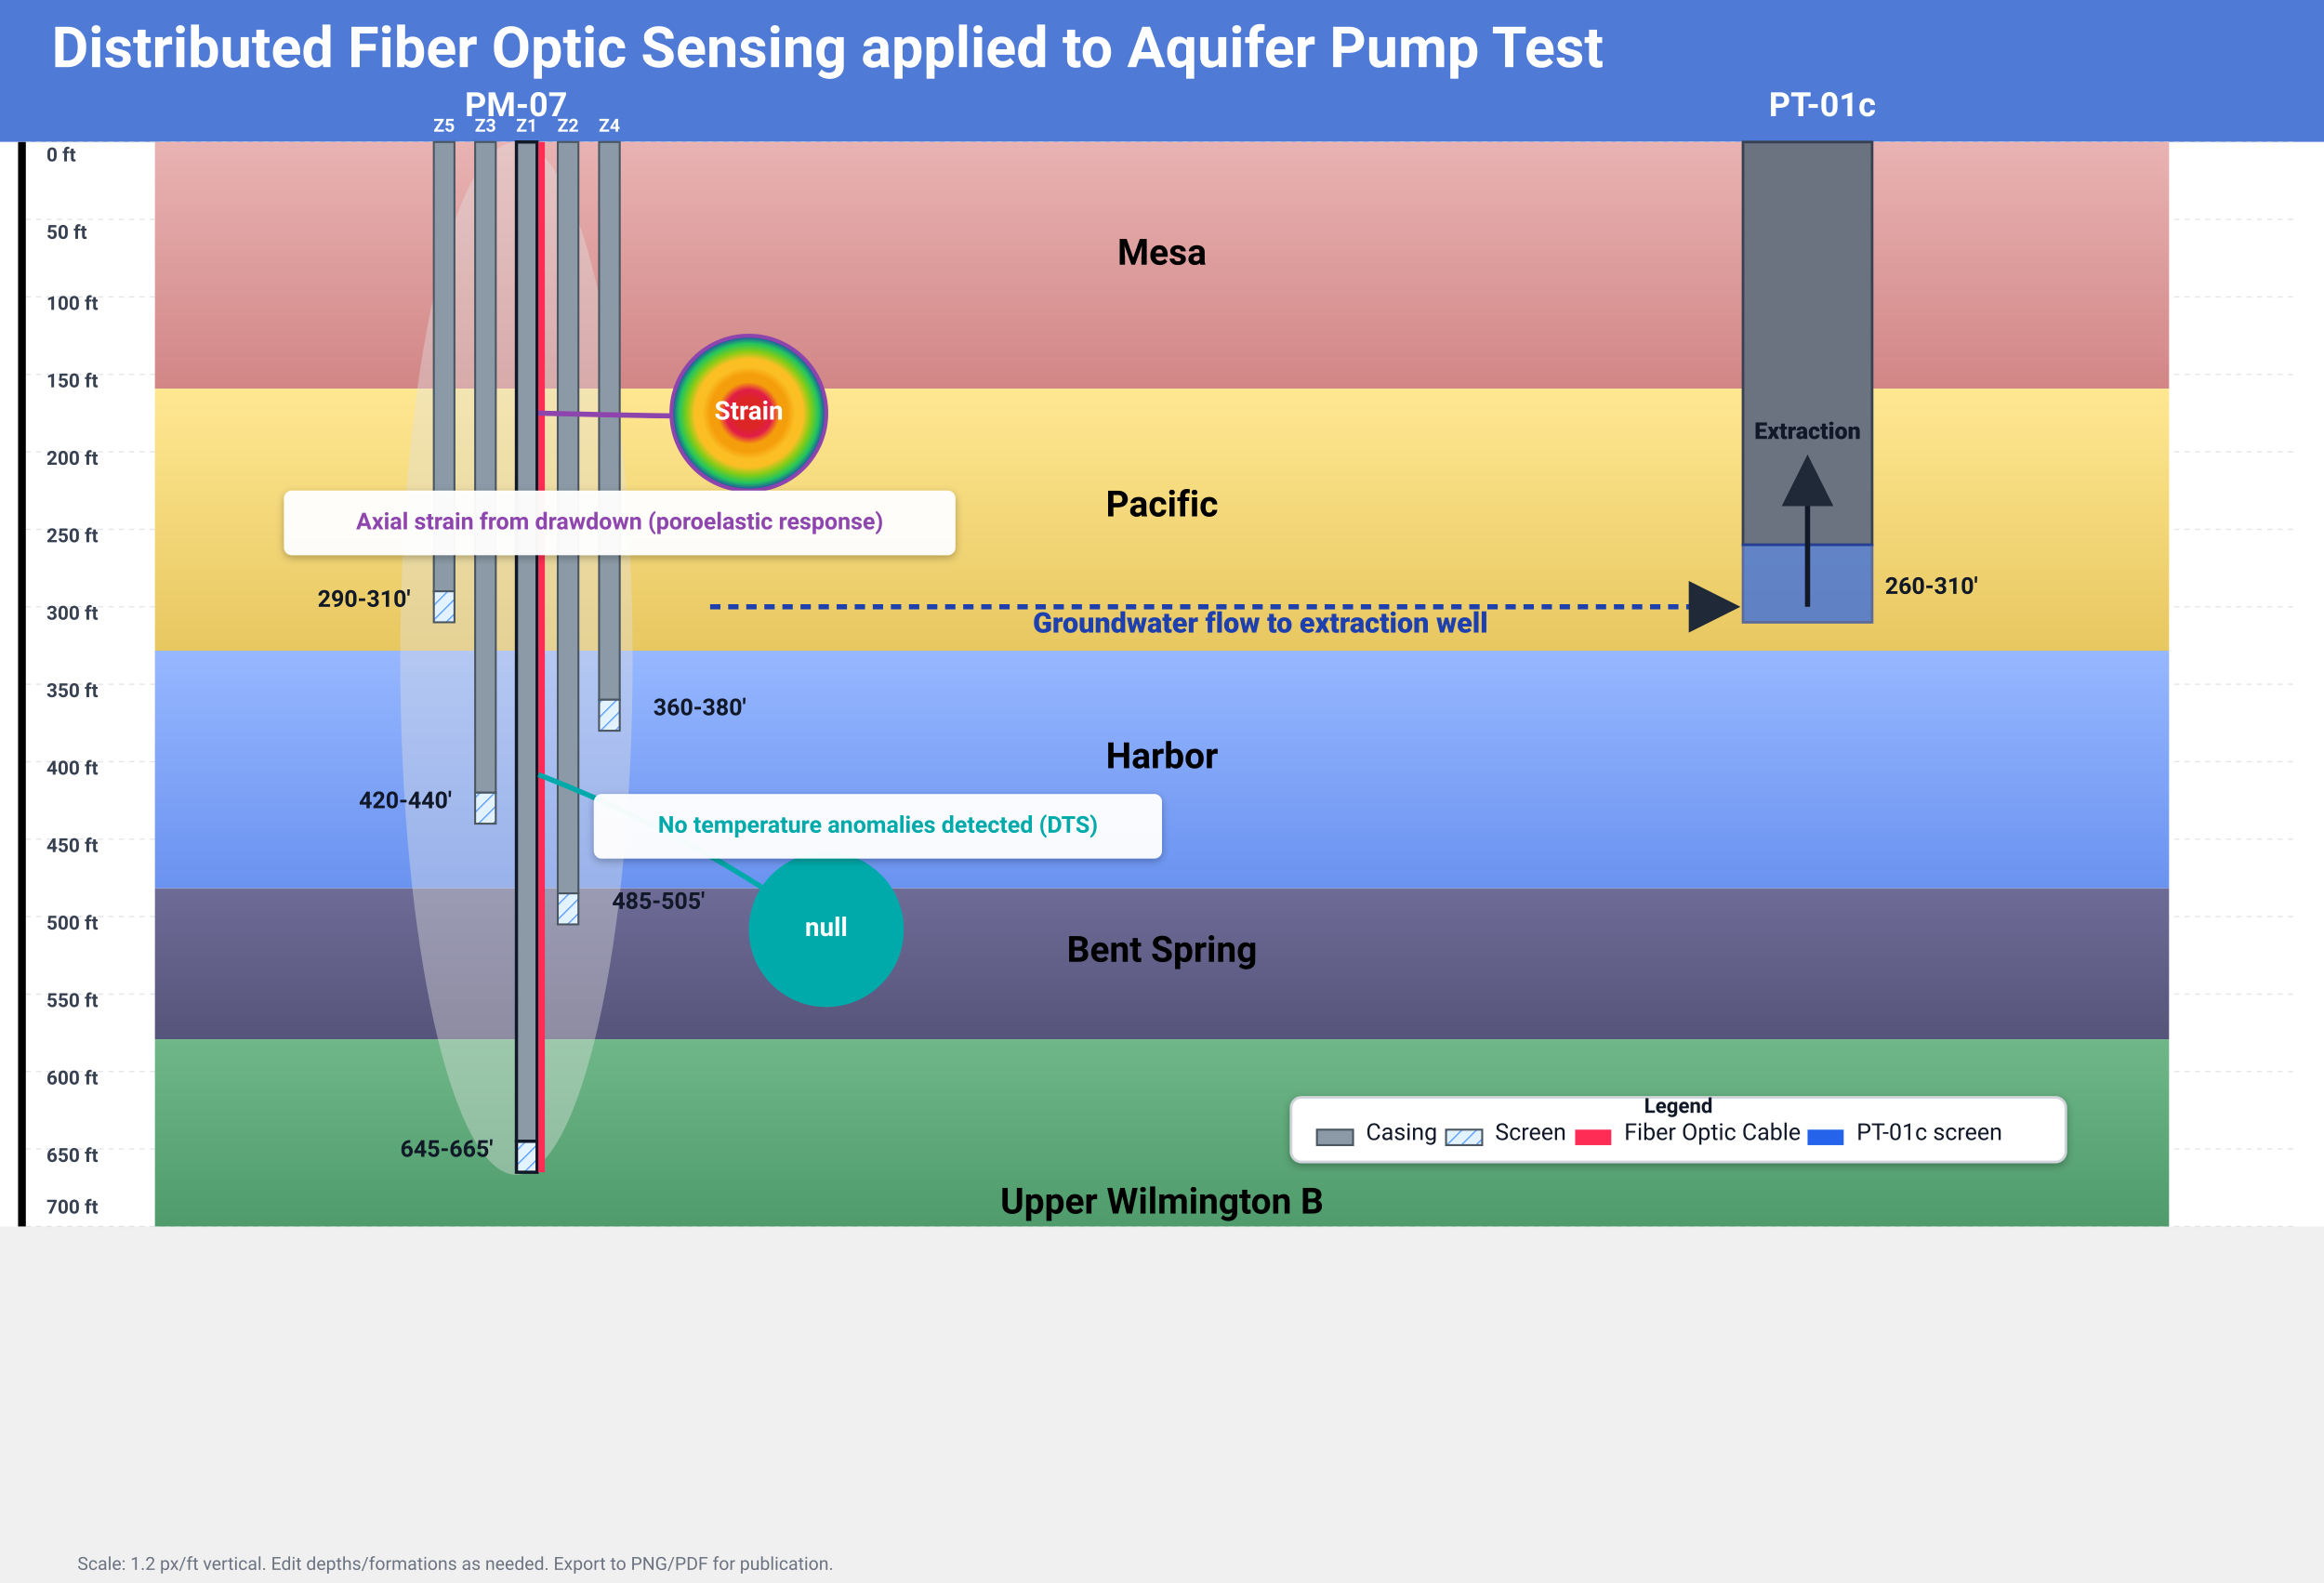
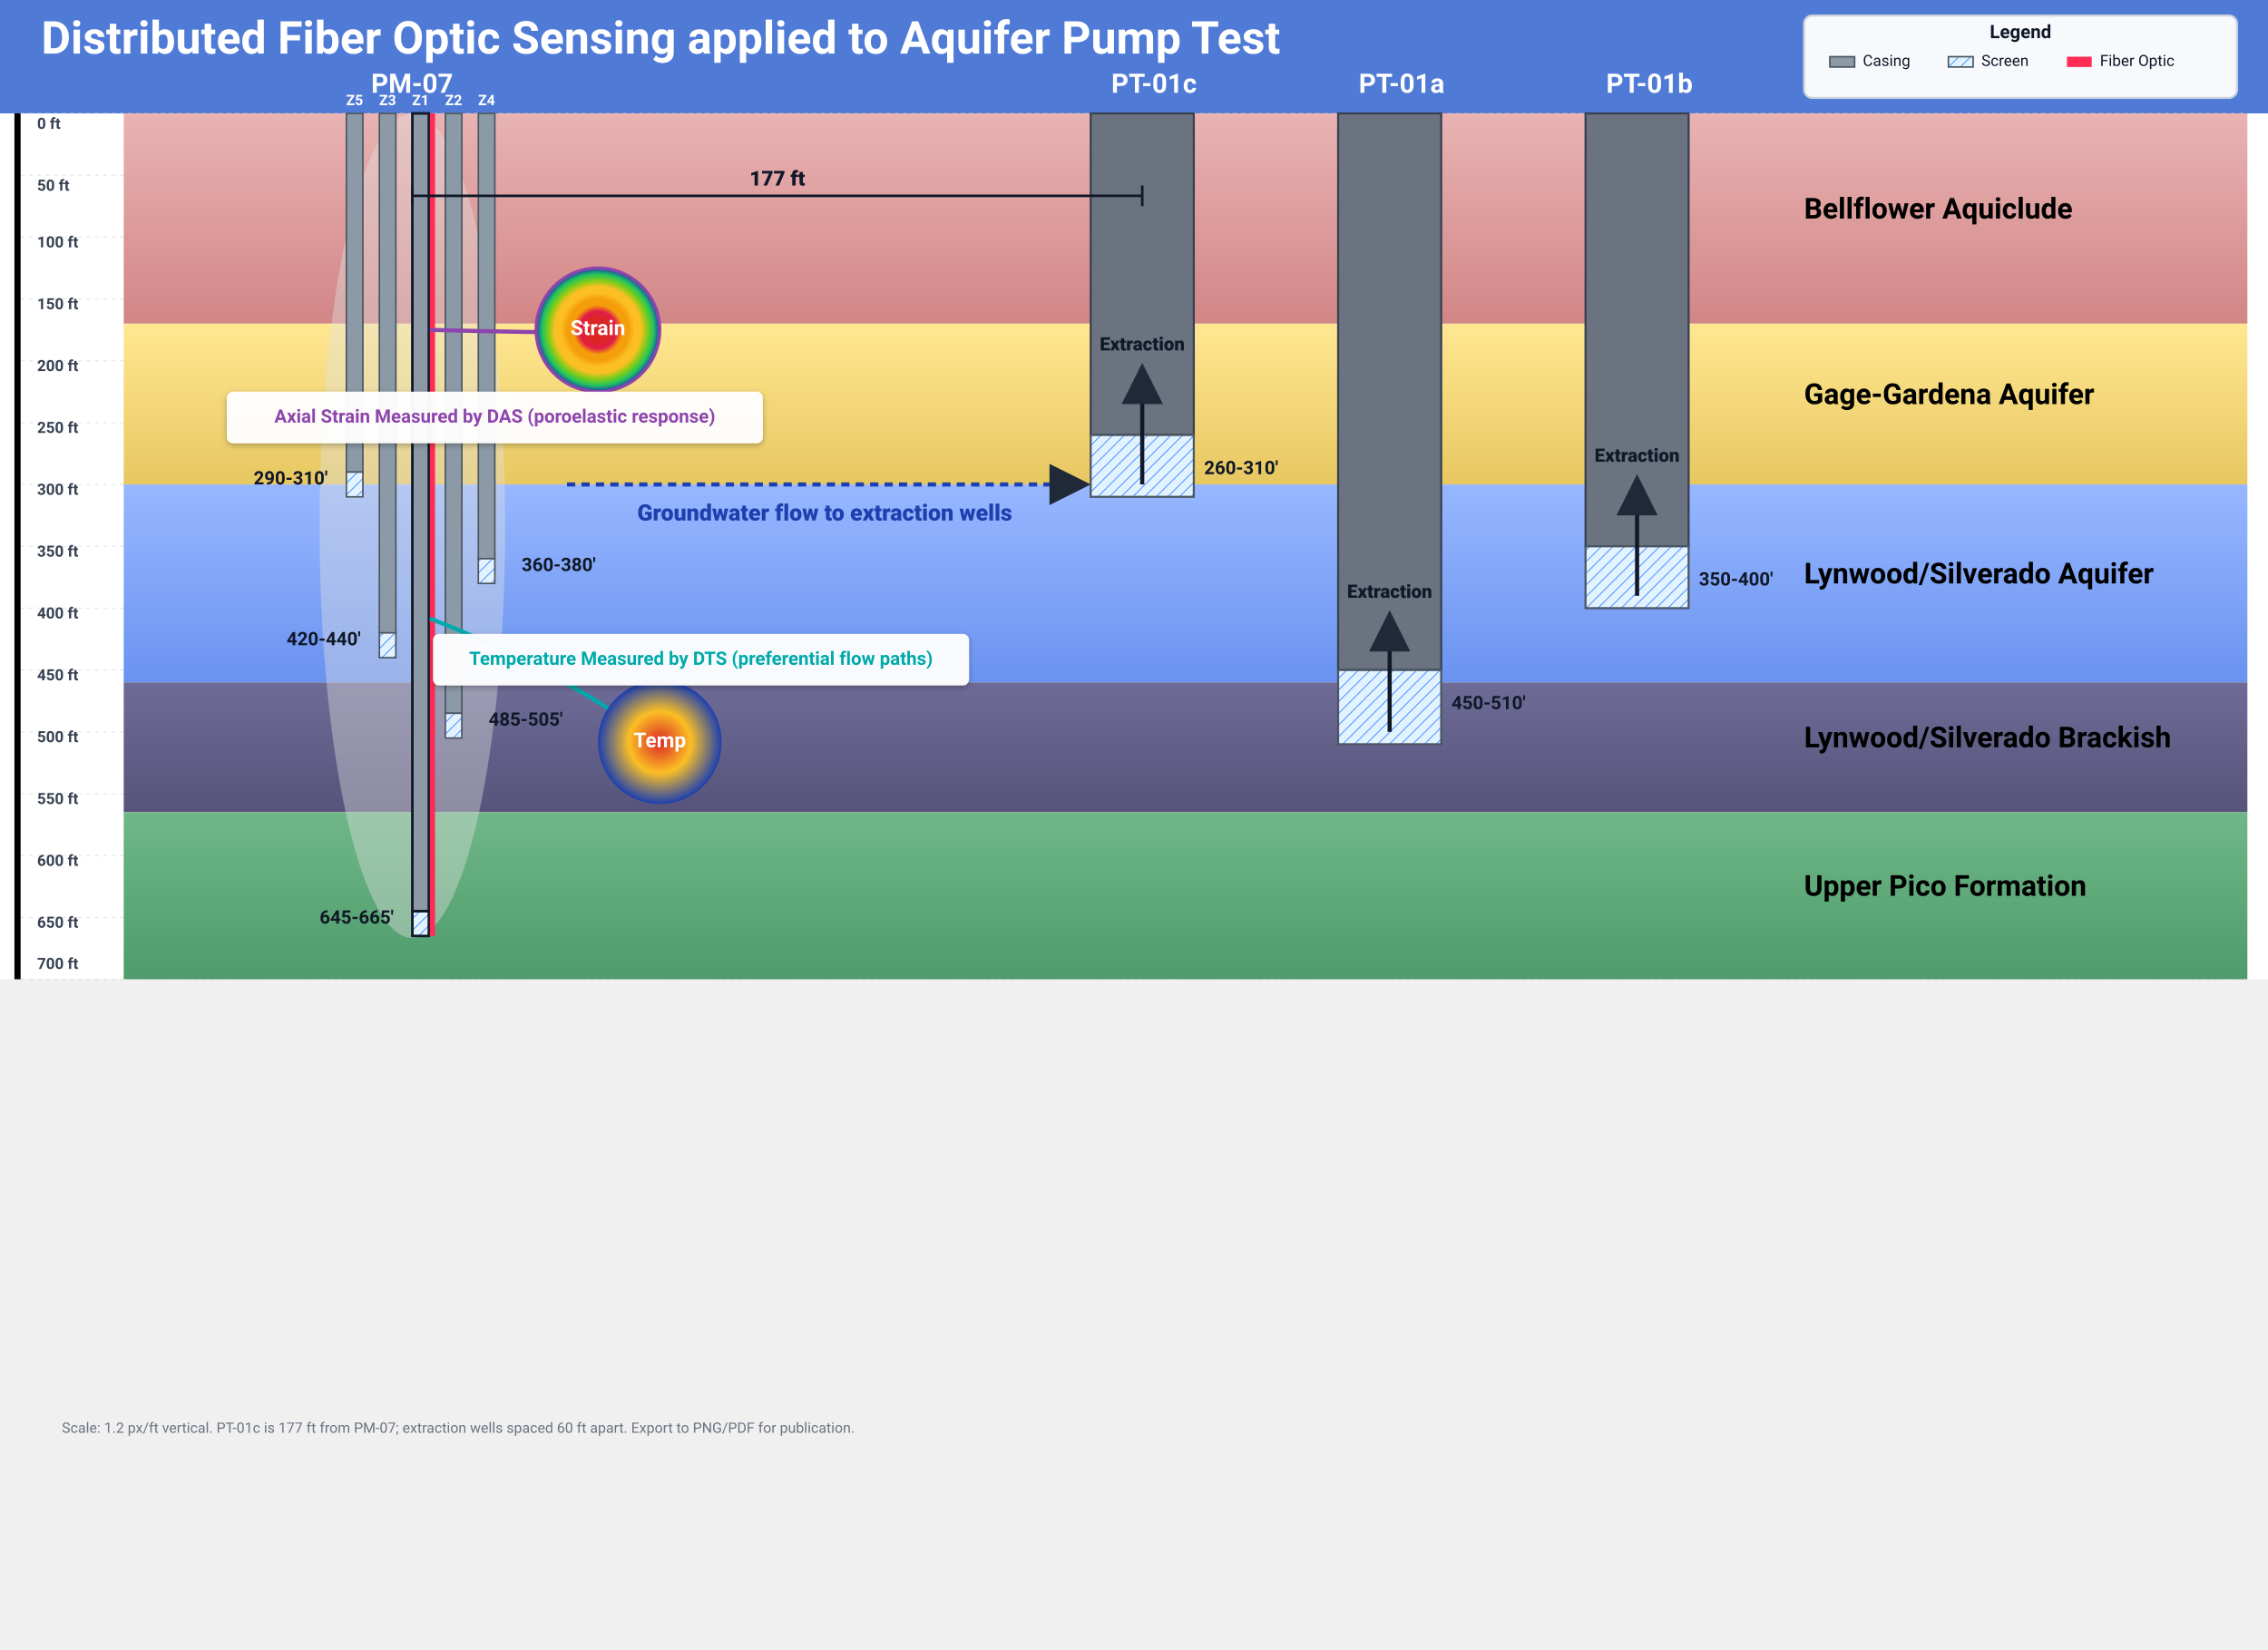
- <svg xmlns="http://www.w3.org/2000/svg" viewBox="0 0 1800 1226" width="1800" height="1226">
+ <svg xmlns="http://www.w3.org/2000/svg" viewBox="0 0 2200 1600" width="2200" height="1600">
  <defs>
    <linearGradient id="bellflower" x1="0" y1="0" x2="0" y2="1">
      <stop offset="0%" stop-color="#e9b3b3" />
      <stop offset="100%" stop-color="#d28686" />
    </linearGradient>
    <linearGradient id="gage" x1="0" y1="0" x2="0" y2="1">
      <stop offset="0%" stop-color="#ffe792" />
      <stop offset="100%" stop-color="#e7c760" />
    </linearGradient>
    <linearGradient id="lynwood" x1="0" y1="0" x2="0" y2="1">
      <stop offset="0%" stop-color="#97b7ff" />
      <stop offset="100%" stop-color="#6a93f0" />
    </linearGradient>
    <linearGradient id="brackish" x1="0" y1="0" x2="0" y2="1">
      <stop offset="0%" stop-color="#6e6c97" />
      <stop offset="100%" stop-color="#56547a" />
    </linearGradient>
    <linearGradient id="lsp" x1="0" y1="0" x2="0" y2="1">
      <stop offset="0%" stop-color="#6fb788" />
      <stop offset="100%" stop-color="#4f9b6b" />
    </linearGradient>
    <pattern id="screen-hatch" patternUnits="userSpaceOnUse" width="8" height="8" patternTransform="rotate(45)">
      <rect width="8" height="8" fill="#e3f2ff" />
      <path d="M0 0 L0 8" stroke="#5b9fff" stroke-width="2" />
    </pattern>
    <marker id="arrow" markerWidth="10" markerHeight="10" refX="8" refY="5" orient="auto" markerUnits="strokeWidth">
      <path d="M0,0 L10,5 L0,10 Z" fill="#1f2937" />
    </marker>
    <filter id="shadow" x="-20%" y="-20%" width="140%" height="140%">
      <feDropShadow dx="0" dy="2" stdDeviation="3" flood-color="#000" flood-opacity="0.3" />
    </filter>
  </defs>
-   <rect x="0" y="0" width="1800" height="110" fill="#4f7bd6" />
+   <rect x="0" y="0" width="2200" height="110" fill="#4f7bd6" />
  <text x="40" y="52" fill="#ffffff" font-size="44" font-family="Segoe UI, Roboto, Helvetica, Arial, sans-serif" font-weight="700">Distributed Fiber Optic Sensing applied to Aquifer Pump Test</text>
  <g id="grid" transform="translate(0,110)" font-family="Segoe UI, Roboto, Helvetica, Arial, sans-serif">
-     <rect x="0" y="0" width="1800" height="840" fill="#ffffff" />
+     <rect x="0" y="0" width="2200" height="840" fill="#ffffff" />
    <g stroke="#d1d5db" stroke-dasharray="4 4" opacity="0.6">
-       <line x1="20" y1="0" x2="1780" y2="0" />
-       <line x1="20" y1="60" x2="1780" y2="60" />
-       <line x1="20" y1="120" x2="1780" y2="120" />
-       <line x1="20" y1="180" x2="1780" y2="180" />
-       <line x1="20" y1="240" x2="1780" y2="240" />
-       <line x1="20" y1="300" x2="1780" y2="300" />
-       <line x1="20" y1="360" x2="1780" y2="360" />
-       <line x1="20" y1="420" x2="1780" y2="420" />
-       <line x1="20" y1="480" x2="1780" y2="480" />
-       <line x1="20" y1="540" x2="1780" y2="540" />
-       <line x1="20" y1="600" x2="1780" y2="600" />
-       <line x1="20" y1="660" x2="1780" y2="660" />
-       <line x1="20" y1="720" x2="1780" y2="720" />
-       <line x1="20" y1="780" x2="1780" y2="780" />
-       <line x1="20" y1="840" x2="1780" y2="840" />
+       <line x1="20" y1="0" x2="2180" y2="0" />
+       <line x1="20" y1="60" x2="2180" y2="60" />
+       <line x1="20" y1="120" x2="2180" y2="120" />
+       <line x1="20" y1="180" x2="2180" y2="180" />
+       <line x1="20" y1="240" x2="2180" y2="240" />
+       <line x1="20" y1="300" x2="2180" y2="300" />
+       <line x1="20" y1="360" x2="2180" y2="360" />
+       <line x1="20" y1="420" x2="2180" y2="420" />
+       <line x1="20" y1="480" x2="2180" y2="480" />
+       <line x1="20" y1="540" x2="2180" y2="540" />
+       <line x1="20" y1="600" x2="2180" y2="600" />
+       <line x1="20" y1="660" x2="2180" y2="660" />
+       <line x1="20" y1="720" x2="2180" y2="720" />
+       <line x1="20" y1="780" x2="2180" y2="780" />
+       <line x1="20" y1="840" x2="2180" y2="840" />
    </g>
    <g id="depth-axis" transform="translate(20,0)" fill="#374151" font-size="15" font-weight="600">
      <rect x="-6" y="0" width="6" height="840" fill="#000000" />
      <text x="16" y="15">0 ft</text>
      <text x="16" y="75">50 ft</text>
      <text x="16" y="130">100 ft</text>
      <text x="16" y="190">150 ft</text>
      <text x="16" y="250">200 ft</text>
      <text x="16" y="310">250 ft</text>
      <text x="16" y="370">300 ft</text>
      <text x="16" y="430">350 ft</text>
      <text x="16" y="490">400 ft</text>
      <text x="16" y="550">450 ft</text>
      <text x="16" y="610">500 ft</text>
      <text x="16" y="670">550 ft</text>
      <text x="16" y="730">600 ft</text>
      <text x="16" y="790">650 ft</text>
      <text x="16" y="830">700 ft</text>
    </g>
  </g>
  <g id="formations" transform="translate(0,110)" font-family="Segoe UI, Roboto, Helvetica, Arial, sans-serif" font-size="20" font-weight="600">
-     <rect x="120" y="0" width="1560" height="191" fill="url(#bellflower)" />
-     <rect x="120" y="191" width="1560" height="203" fill="url(#gage)" />
-     <rect x="120" y="394" width="1560" height="184" fill="url(#lynwood)" />
-     <rect x="120" y="578" width="1560" height="117" fill="url(#brackish)" />
-     <rect x="120" y="695" width="1560" height="145" fill="url(#lsp)" />
-     <g fill="#000000" font-size="28" font-weight="700" text-anchor="middle">
-       <text x="900" y="95">Mesa</text>
-       <text x="900" y="290">Pacific</text>
-       <text x="900" y="485">Harbor</text>
-       <text x="900" y="635" fill="#000000">Bent Spring</text>
-       <text x="900" y="830" fill="#000000">Upper Wilmington B</text>
+     <rect x="120" y="0" width="2060" height="204" fill="url(#bellflower)" />
+     <rect x="120" y="204" width="2060" height="156" fill="url(#gage)" />
+     <rect x="120" y="360" width="2060" height="192" fill="url(#lynwood)" />
+     <rect x="120" y="552" width="2060" height="126" fill="url(#brackish)" />
+     <rect x="120" y="678" width="2060" height="162" fill="url(#lsp)" />
+     <g fill="#000000" font-size="28" font-weight="700" text-anchor="start">
+       <text x="1750" y="102">Bellflower Aquiclude</text>
+       <text x="1750" y="282">Gage-Gardena Aquifer</text>
+       <text x="1750" y="456">Lynwood/Silverado Aquifer</text>
+       <text x="1750" y="615" fill="#000000">Lynwood/Silverado Brackish</text>
+       <text x="1750" y="759" fill="#000000">Upper Pico Formation</text>
    </g>
  </g>
  <g id="PM-07" transform="translate(400,110)" font-family="Segoe UI, Roboto, Helvetica, Arial, sans-serif">
    <text x="-40" y="-20" font-size="26" font-weight="700" fill="#ffffff">PM-07</text>
    <ellipse cx="0" cy="400" rx="90" ry="400" fill="#e0e0e0" opacity="0.4" />
    <g id="zone5">
      <rect x="-64" y="0" width="16" height="348" fill="#8b9aa6" stroke="#4a5661" stroke-width="1.5" />
      <rect x="-64" y="348" width="16" height="24" fill="url(#screen-hatch)" stroke="#4a5661" stroke-width="1.5" />
      <text x="-56" y="-8" font-size="14" font-weight="700" fill="#ffffff" text-anchor="middle">Z5</text>
      <text x="-154" y="360" font-size="18" font-weight="700" fill="#111827">290-310'</text>
    </g>
    <g id="zone3">
      <rect x="-32" y="0" width="16" height="504" fill="#8b9aa6" stroke="#4a5661" stroke-width="1.5" />
      <rect x="-32" y="504" width="16" height="24" fill="url(#screen-hatch)" stroke="#4a5661" stroke-width="1.5" />
      <text x="-24" y="-8" font-size="14" font-weight="700" fill="#ffffff" text-anchor="middle">Z3</text>
      <text x="-122" y="516" font-size="18" font-weight="700" fill="#111827">420-440'</text>
    </g>
    <g id="zone1">
      <rect x="0" y="0" width="16" height="774" fill="#8b9aa6" stroke="#111827" stroke-width="2.5" />
      <rect x="0" y="774" width="16" height="24" fill="url(#screen-hatch)" stroke="#111827" stroke-width="2.5" />
      <rect x="17" y="0" width="5" height="798" fill="#ff2c55" />
      <text x="8" y="-8" font-size="14" font-weight="700" fill="#ffffff" text-anchor="middle">Z1</text>
      <text x="-90" y="786" font-size="18" font-weight="700" fill="#111827">645-665'</text>
    </g>
    <g id="zone2">
      <rect x="32" y="0" width="16" height="582" fill="#8b9aa6" stroke="#4a5661" stroke-width="1.5" />
      <rect x="32" y="582" width="16" height="24" fill="url(#screen-hatch)" stroke="#4a5661" stroke-width="1.5" />
      <text x="40" y="-8" font-size="14" font-weight="700" fill="#ffffff" text-anchor="middle">Z2</text>
      <text x="74" y="594" font-size="18" font-weight="700" fill="#111827">485-505'</text>
    </g>
    <g id="zone4">
      <rect x="64" y="0" width="16" height="432" fill="#8b9aa6" stroke="#4a5661" stroke-width="1.5" />
      <rect x="64" y="432" width="16" height="24" fill="url(#screen-hatch)" stroke="#4a5661" stroke-width="1.5" />
      <text x="72" y="-8" font-size="14" font-weight="700" fill="#ffffff" text-anchor="middle">Z4</text>
      <text x="106" y="444" font-size="18" font-weight="700" fill="#111827">360-380'</text>
    </g>
  </g>
-   <g id="PT-01c" transform="translate(1400,110)" font-family="Segoe UI, Roboto, Helvetica, Arial, sans-serif">
+   <g id="PT-01c" transform="translate(1108,110)" font-family="Segoe UI, Roboto, Helvetica, Arial, sans-serif">
    <text x="-30" y="-20" font-size="26" font-weight="700" fill="#ffffff">PT-01c</text>
    <rect x="-50" y="0" width="100" height="312" fill="#6b7280" stroke="#374151" stroke-width="2" />
-     <rect x="-50" y="312" width="100" height="60" fill="#2563eb" opacity="0.7" stroke="#1e40af" stroke-width="2" />
+     <rect x="-50" y="312" width="100" height="60" fill="url(#screen-hatch)" stroke="#4a5661" stroke-width="2" />
    <text x="60" y="350" font-size="18" font-weight="700" fill="#111827">260-310'</text>
    <path d="M0,360 L0,250" stroke="#111827" stroke-width="4" marker-end="url(#arrow)" />
    <text x="0" y="230" font-size="18" fill="#111827" font-weight="900" text-anchor="middle">Extraction</text>
  </g>
+   <g id="PT-01a" transform="translate(1348,110)" font-family="Segoe UI, Roboto, Helvetica, Arial, sans-serif">
+     <text x="-30" y="-20" font-size="26" font-weight="700" fill="#ffffff">PT-01a</text>
+     <rect x="-50" y="0" width="100" height="540" fill="#6b7280" stroke="#374151" stroke-width="2" />
+     <rect x="-50" y="540" width="100" height="72" fill="url(#screen-hatch)" stroke="#4a5661" stroke-width="2" />
+     <text x="60" y="578" font-size="18" font-weight="700" fill="#111827">450-510'</text>
+     <path d="M0,600 L0,490" stroke="#111827" stroke-width="4" marker-end="url(#arrow)" />
+     <text x="0" y="470" font-size="18" fill="#111827" font-weight="900" text-anchor="middle">Extraction</text>
+   </g>
+   <g id="PT-01b" transform="translate(1588,110)" font-family="Segoe UI, Roboto, Helvetica, Arial, sans-serif">
+     <text x="-30" y="-20" font-size="26" font-weight="700" fill="#ffffff">PT-01b</text>
+     <rect x="-50" y="0" width="100" height="420" fill="#6b7280" stroke="#374151" stroke-width="2" />
+     <rect x="-50" y="420" width="100" height="60" fill="url(#screen-hatch)" stroke="#4a5661" stroke-width="2" />
+     <text x="60" y="458" font-size="18" font-weight="700" fill="#111827">350-400'</text>
+     <path d="M0,468 L0,358" stroke="#111827" stroke-width="4" marker-end="url(#arrow)" />
+     <text x="0" y="338" font-size="18" fill="#111827" font-weight="900" text-anchor="middle">Extraction</text>
+   </g>
+   <g id="distance-annotation" transform="translate(0,110)" font-family="Segoe UI, Roboto, Helvetica, Arial, sans-serif">
+     <line x1="400" y1="80" x2="1108" y2="80" stroke="#111827" stroke-width="2.5" />
+     <line x1="400" y1="70" x2="400" y2="90" stroke="#111827" stroke-width="2.5" />
+     <line x1="1108" y1="70" x2="1108" y2="90" stroke="#111827" stroke-width="2.5" />
+     <text x="754" y="70" font-size="20" font-weight="800" fill="#111827" text-anchor="middle">177 ft</text>
+   </g>
  <g id="flow" transform="translate(0,110)">
-     <path d="M550,360 L1340,360" stroke="#1e40af" stroke-width="4" stroke-dasharray="8 6" marker-end="url(#arrow)" />
-     <text x="800" y="380" font-size="22" font-family="Segoe UI, Roboto, Helvetica, Arial, sans-serif" fill="#1e40af" font-weight="800">Groundwater flow to extraction well</text>
+     <path d="M550,360 L1050,360" stroke="#1e40af" stroke-width="4" stroke-dasharray="8 6" marker-end="url(#arrow)" />
+     <text x="800" y="395" font-size="22" font-family="Segoe UI, Roboto, Helvetica, Arial, sans-serif" fill="#1e40af" font-weight="800" text-anchor="middle">Groundwater flow to extraction wells</text>
  </g>
  <g id="callouts" font-family="Segoe UI, Roboto, Helvetica, Arial, sans-serif" font-weight="700">
    <path d="M640,720 C580,680 520,640 417,600" fill="none" stroke="#0aa" stroke-width="4" />
-     <circle cx="640" cy="720" r="60" fill="#0aa" />
-     <text x="640" y="725" font-size="20" fill="#ffffff" font-weight="700" text-anchor="middle">null</text>
+     <circle cx="640" cy="720" r="60" fill="url(#temp-gradient)" />
+     <text x="640" y="725" font-size="20" fill="#ffffff" font-weight="700" text-anchor="middle">Temp</text>
    <g filter="url(#shadow)">
-       <rect x="460" y="615" width="440" height="50" rx="6" fill="#ffffff" opacity="0.95" />
-       <text x="680" y="645" font-size="18" fill="#0aa" text-anchor="middle">No temperature anomalies detected (DTS)</text>
+       <rect x="420" y="615" width="520" height="50" rx="6" fill="#ffffff" opacity="0.95" />
+       <text x="680" y="645" font-size="18" fill="#0aa" text-anchor="middle">Temperature Measured by DTS (preferential flow paths)</text>
    </g>
    <defs>
+       <radialGradient id="temp-gradient" cx="50%" cy="50%" r="50%">
+         <stop offset="0%" style="stop-color:#dc2626;stop-opacity:1" />
+         <stop offset="50%" style="stop-color:#fbbf24;stop-opacity:1" />
+         <stop offset="100%" style="stop-color:#1e40af;stop-opacity:1" />
+       </radialGradient>
      <radialGradient id="strain-gradient" cx="50%" cy="50%" r="50%">
        <stop offset="0%" style="stop-color:#dc2626;stop-opacity:1" />
        <stop offset="20%" style="stop-color:#dc2626;stop-opacity:1" />
        <stop offset="30%" style="stop-color:#e11d48;stop-opacity:1" />
        <stop offset="40%" style="stop-color:#f59e0b;stop-opacity:1" />
        <stop offset="50%" style="stop-color:#f59e0b;stop-opacity:1" />
        <stop offset="60%" style="stop-color:#fbbf24;stop-opacity:1" />
        <stop offset="70%" style="stop-color:#fbbf24;stop-opacity:1" />
        <stop offset="80%" style="stop-color:#84cc16;stop-opacity:1" />
        <stop offset="90%" style="stop-color:#22c55e;stop-opacity:1" />
        <stop offset="100%" style="stop-color:#1e40af;stop-opacity:1" />
      </radialGradient>
    </defs>
    <path d="M580,320 C575,322 570,324 417,320" fill="none" stroke="#8e44ad" stroke-width="4" />
    <circle cx="580" cy="320" r="60" fill="url(#strain-gradient)" stroke="#8e44ad" stroke-width="3" />
    <text x="580" y="325" font-size="20" fill="#ffffff" font-weight="700" text-anchor="middle">Strain</text>
    <g filter="url(#shadow)">
      <rect x="220" y="380" width="520" height="50" rx="6" fill="#ffffff" opacity="0.95" />
-       <text x="480" y="410" font-size="18" fill="#8e44ad" text-anchor="middle">Axial strain from drawdown (poroelastic response)</text>
-     </g>
-   </g>
-   <g id="legend" transform="translate(1000,850)" font-family="Segoe UI, Roboto, Helvetica, Arial, sans-serif">
-     <rect x="0" y="0" width="600" height="50" rx="8" fill="#ffffff" stroke="#d1d5db" stroke-width="2" filter="url(#shadow)" />
-     <text x="300" y="12" font-size="16" fill="#111827" font-weight="700" text-anchor="middle">Legend</text>
-     <g transform="translate(20,35)" font-size="18" fill="#111827">
-       <rect x="0" y="-10" width="28" height="12" fill="#8b9aa6" stroke="#4a5661" stroke-width="1.5" />
-       <text x="38" y="-2">Casing</text>
-       <rect x="100" y="-10" width="28" height="12" fill="url(#screen-hatch)" stroke="#4a5661" stroke-width="1.5" />
-       <text x="138" y="-2">Screen</text>
-       <rect x="200" y="-10" width="28" height="12" fill="#ff2c55" />
-       <text x="238" y="-2">Fiber Optic Cable</text>
-       <rect x="380" y="-10" width="28" height="12" fill="#2563eb" />
-       <text x="418" y="-2">PT-01c screen</text>
-     </g>
-   </g>
-   <text x="60" y="1216" fill="#6b7280" font-size="14" font-family="Segoe UI, Roboto, Helvetica, Arial, sans-serif">Scale: 1.2 px/ft vertical. Edit depths/formations as needed. Export to PNG/PDF for publication.</text>
+       <text x="480" y="410" font-size="18" fill="#8e44ad" text-anchor="middle">Axial Strain Measured by DAS (poroelastic response)</text>
+     </g>
+   </g>
+   <g id="legend" transform="translate(1750,15)" font-family="Segoe UI, Roboto, Helvetica, Arial, sans-serif">
+     <rect x="0" y="0" width="420" height="80" rx="8" fill="#ffffff" opacity="0.95" stroke="#d1d5db" stroke-width="2" />
+     <text x="210" y="22" font-size="18" fill="#111827" font-weight="700" text-anchor="middle">Legend</text>
+     <g transform="translate(25,40)" font-size="15" fill="#111827">
+       <rect x="0" y="0" width="24" height="10" fill="#8b9aa6" stroke="#4a5661" stroke-width="1.5" />
+       <text x="32" y="9">Casing</text>
+       <rect x="115" y="0" width="24" height="10" fill="url(#screen-hatch)" stroke="#4a5661" stroke-width="1.5" />
+       <text x="147" y="9">Screen</text>
+       <rect x="230" y="0" width="24" height="10" fill="#ff2c55" />
+       <text x="262" y="9">Fiber Optic</text>
+     </g>
+   </g>
+   <text x="60" y="1390" fill="#6b7280" font-size="14" font-family="Segoe UI, Roboto, Helvetica, Arial, sans-serif">Scale: 1.2 px/ft vertical. PT-01c is 177 ft from PM-07; extraction wells spaced 60 ft apart. Export to PNG/PDF for publication.</text>
</svg>
